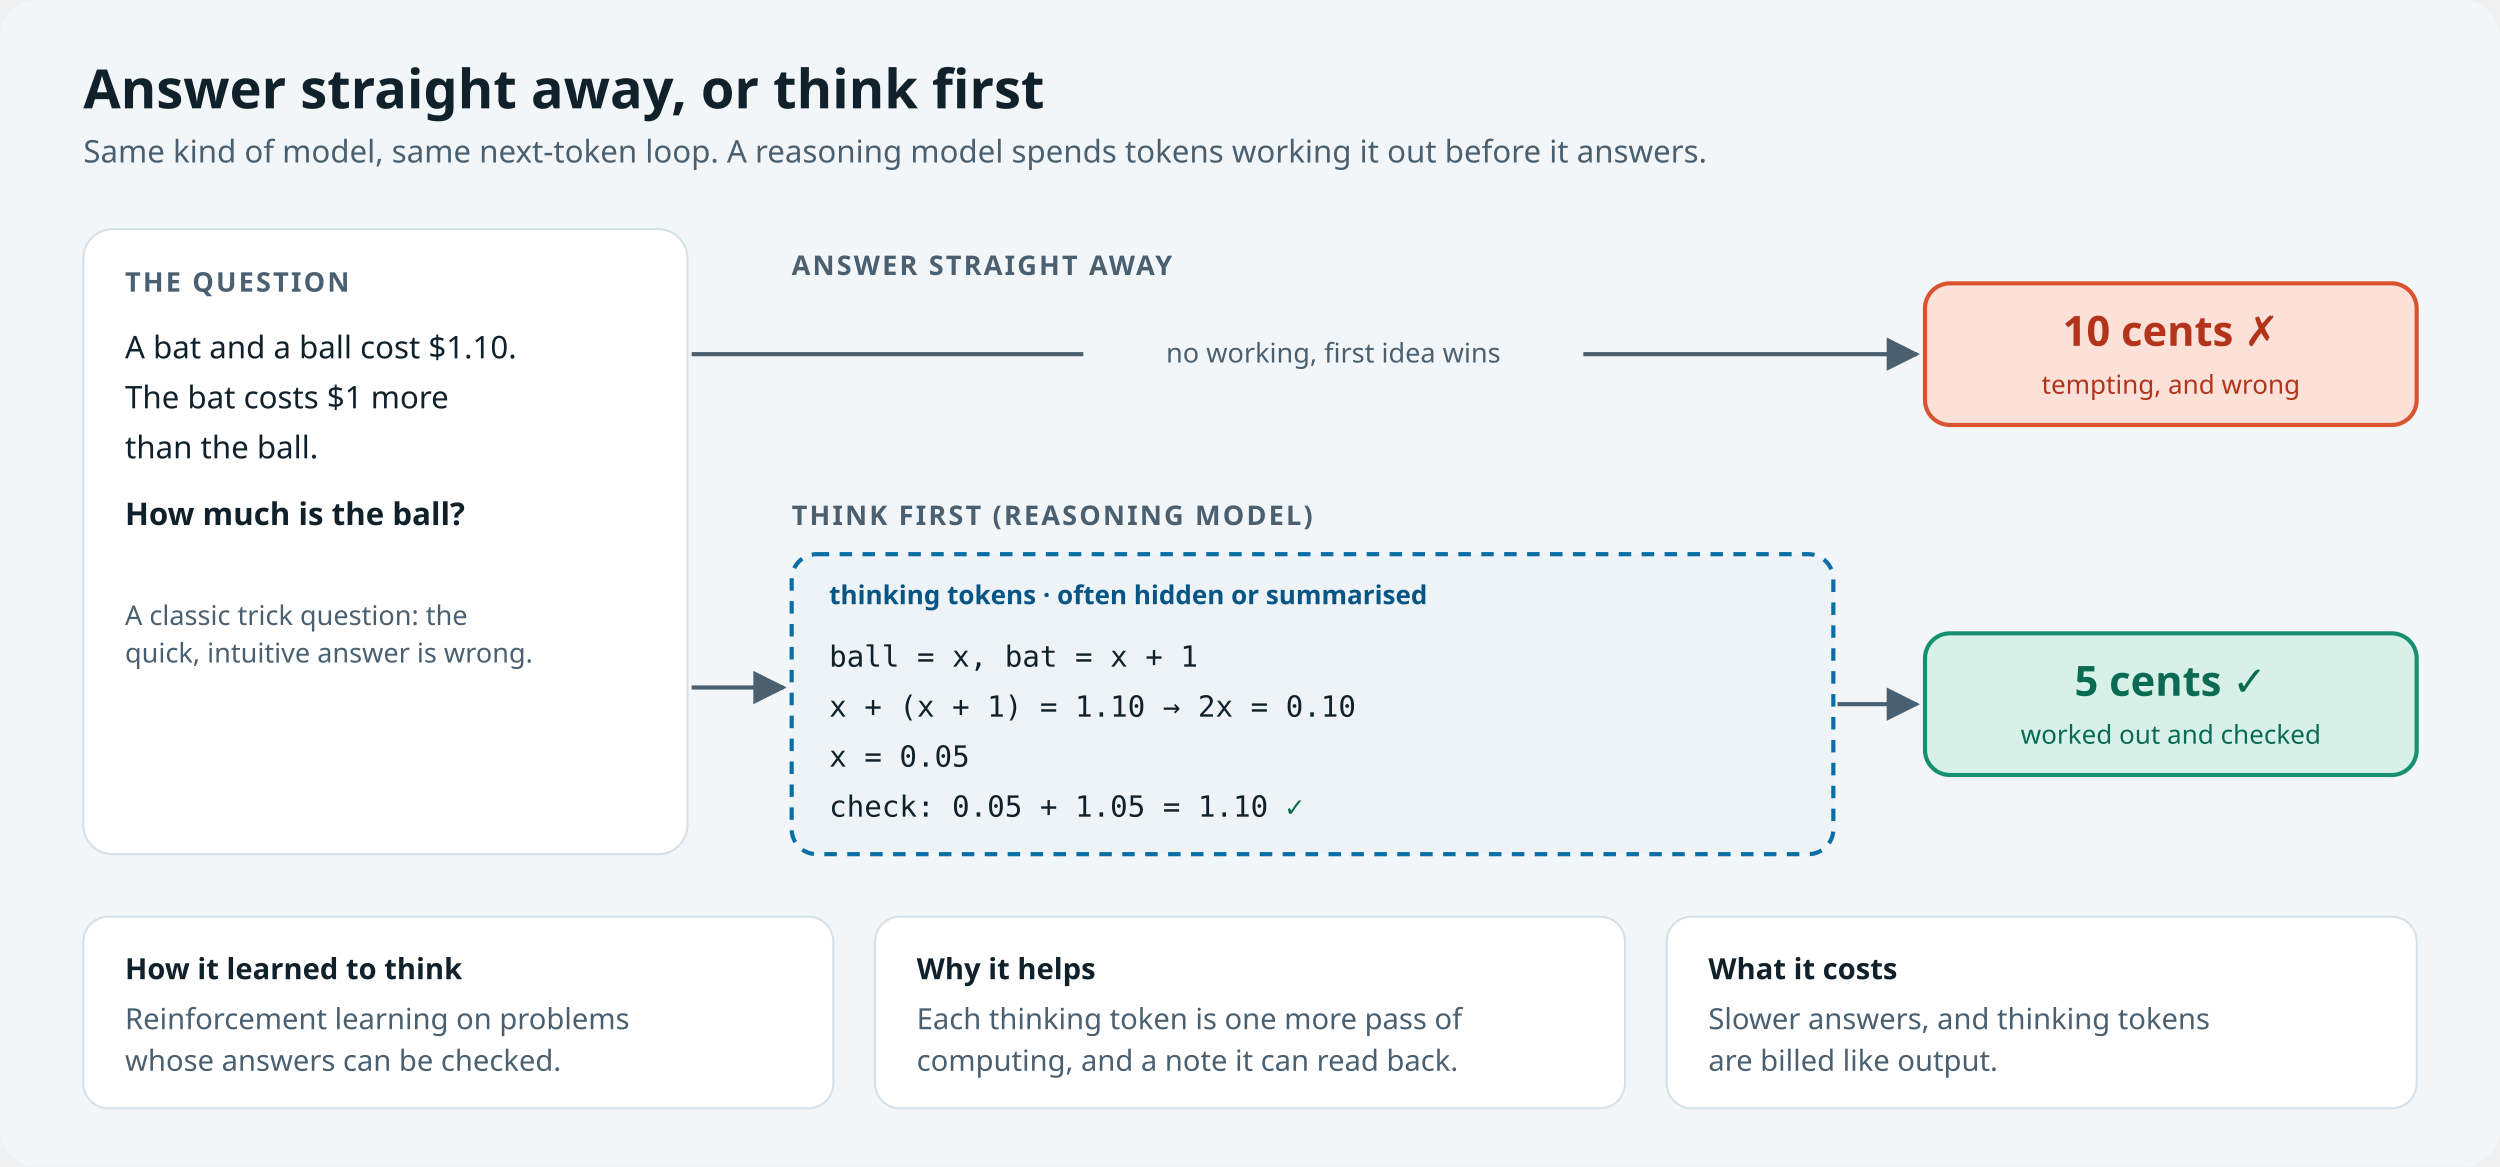
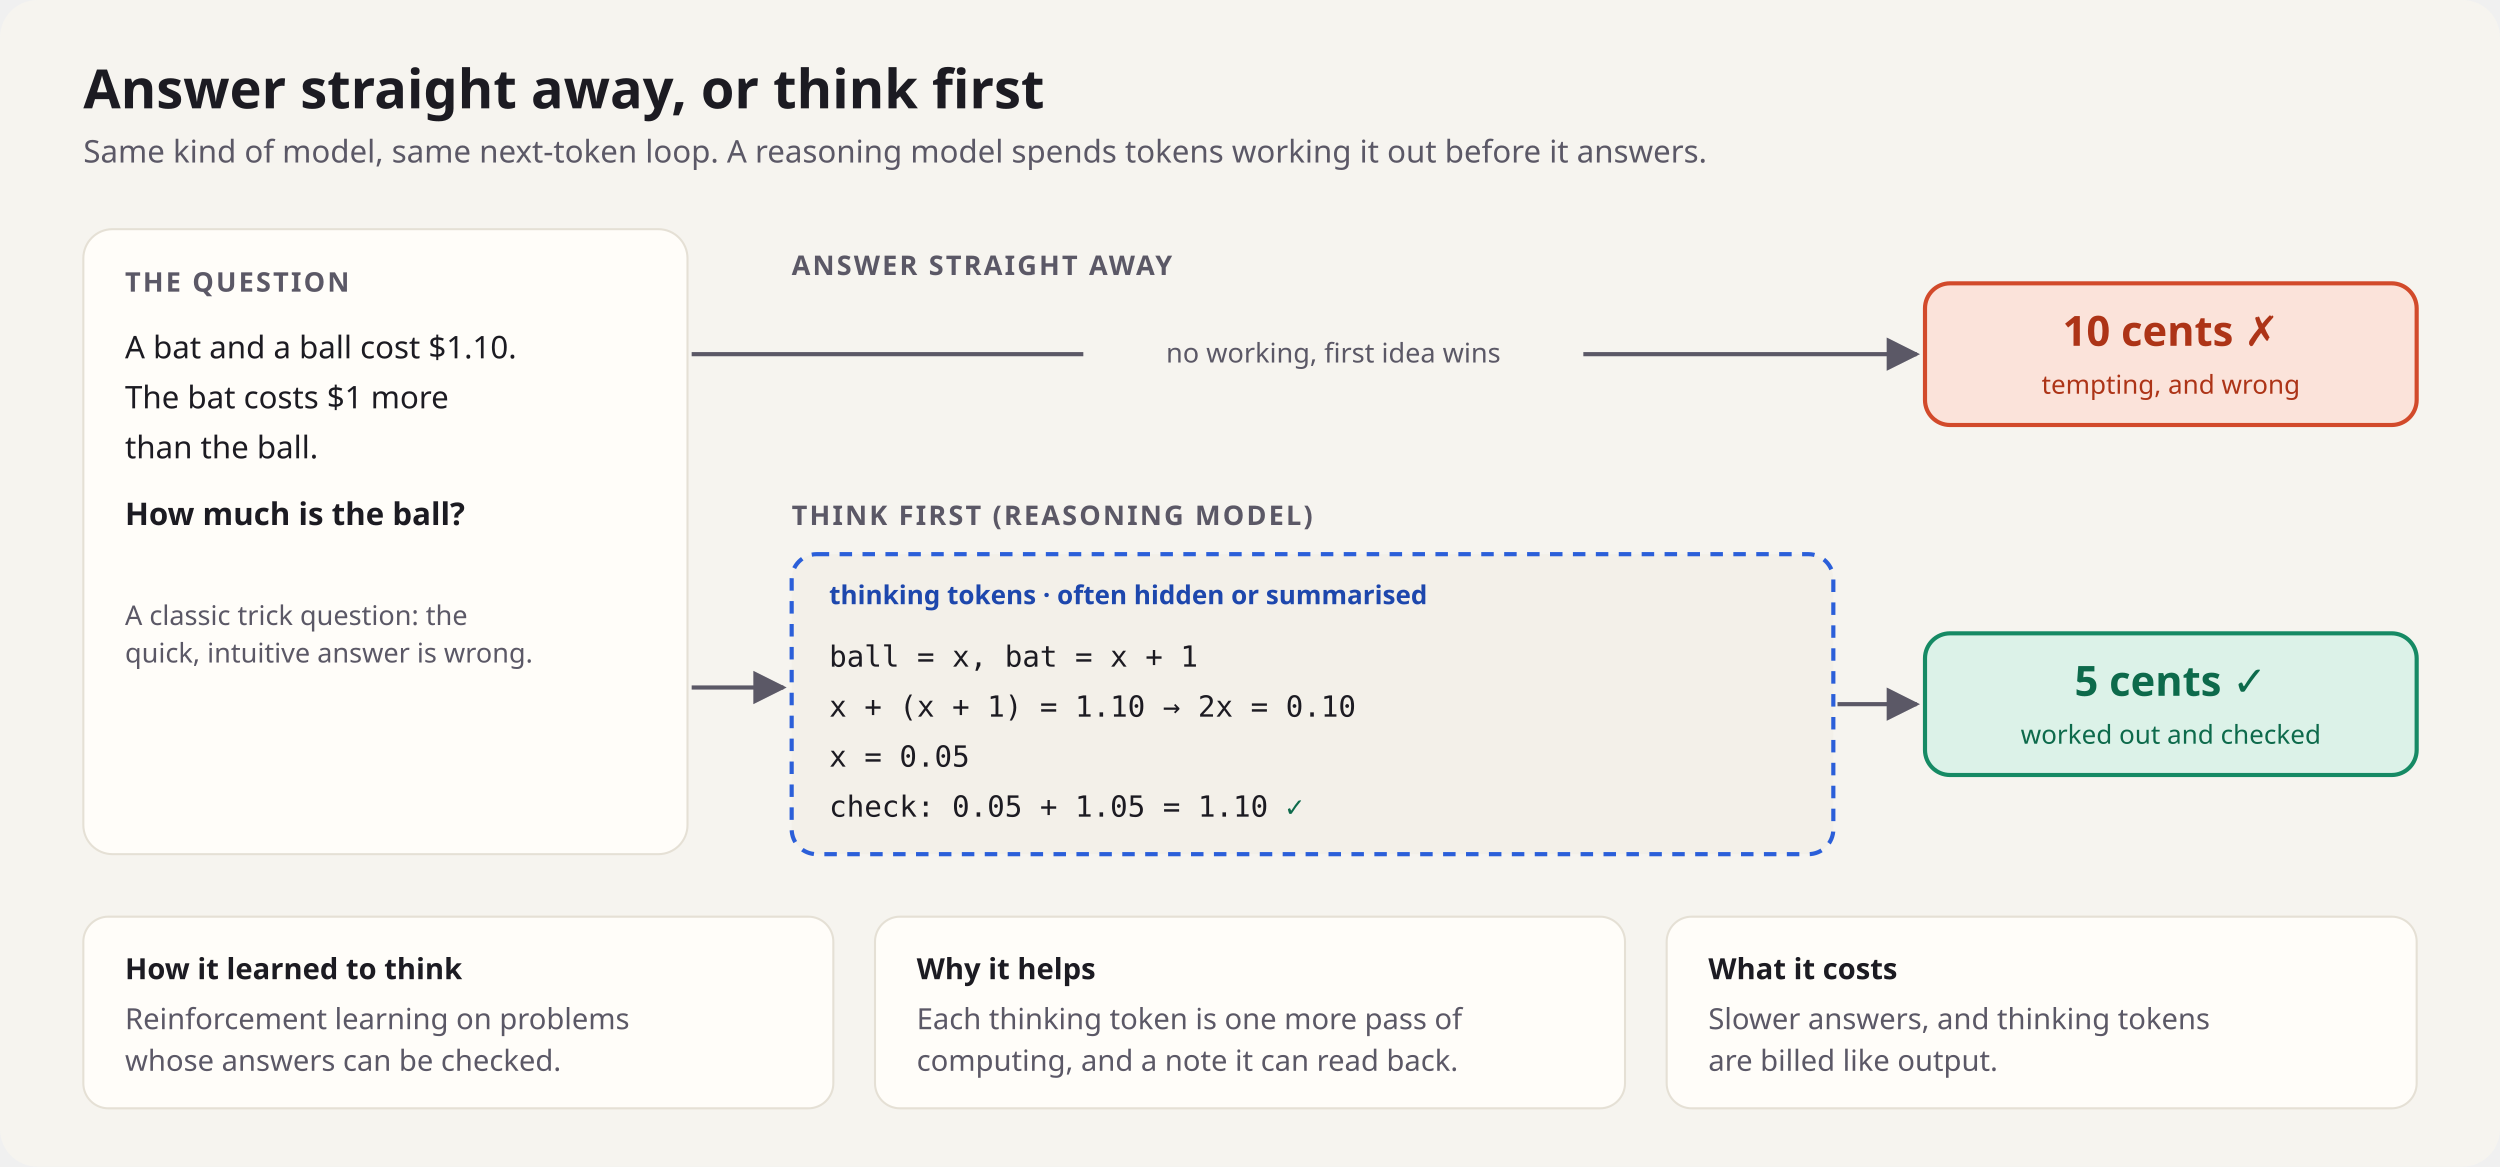
<svg xmlns="http://www.w3.org/2000/svg" viewBox="0 0 1200 560" role="img" aria-labelledby="t d" font-family="'Schibsted Grotesk', ui-sans-serif, system-ui, sans-serif">
  <style>
-     .bg{fill:#f2f6f8}.card{fill:#ffffff;stroke:#d5e0e7}.sunk{fill:#edf3f7}
-     .ink{fill:#10212b}.muted{fill:#4a6070}.onacc{fill:#ffffff}
-     .acc{fill:#0a6ea6}.accink{fill:#075585}.accsoft{fill:#ddeef9}
-     .pos{fill:#17906f}.posink{fill:#0b6b52}.possoft{fill:#d8f1e8;stroke:#17906f}
-     .neg{fill:#d9532f}.negink{fill:#b3341a}.negsoft{fill:#fbe1d8;stroke:#d9532f}
-     .heat{fill:#fbebcb;stroke:#cc8200}.heatink{fill:#8a5a00}.heatfill{fill:#cc8200}
-     .line{stroke:#4a6070;fill:none;stroke-width:2}.thin{stroke:#d5e0e7;fill:none;stroke-width:1.5}
-     .dash{stroke:#0a6ea6;fill:none;stroke-width:2;stroke-dasharray:6 5}
-     .stream{stroke:#0a6ea6;fill:none;stroke-width:14;stroke-linecap:round;opacity:.35}
-     .row{fill:#edf3f7}.hit{fill:#ddeef9;stroke:#0a6ea6}
+     .bg{fill:#f6f4ef}.card{fill:#fffdf9;stroke:#e5e0d5}.sunk{fill:#f3f0e9}
+     .ink{fill:#1c1b22}.muted{fill:#5b5866}.onacc{fill:#ffffff}
+     .acc{fill:#2b5fd9}.accink{fill:#1d47ad}.accsoft{fill:#e6edfc}
+     .pos{fill:#168a64}.posink{fill:#0d6a4b}.possoft{fill:#dcf2e8;stroke:#168a64}
+     .neg{fill:#d24a2b}.negink{fill:#ad3417}.negsoft{fill:#fbe3da;stroke:#d24a2b}
+     .heat{fill:#fcefd2;stroke:#d08a0c}.heatink{fill:#875700}.heatfill{fill:#d08a0c}
+     .line{stroke:#5b5866;fill:none;stroke-width:2}.thin{stroke:#e5e0d5;fill:none;stroke-width:1.5}
+     .dash{stroke:#2b5fd9;fill:none;stroke-width:2;stroke-dasharray:6 5}
+     .stream{stroke:#2b5fd9;fill:none;stroke-width:14;stroke-linecap:round;opacity:.35}
+     .row{fill:#f3f0e9}.hit{fill:#e6edfc;stroke:#2b5fd9}
    .mono{font-family:'JetBrains Mono',ui-monospace,Menlo,monospace}
    .head{font-size:13px;font-weight:700;letter-spacing:.08em}
-     .arrowhead{fill:#4a6070}.arrowacc{fill:#0a6ea6}
+     .arrowhead{fill:#5b5866}.arrowacc{fill:#2b5fd9}
  </style>
  <defs>
    <marker id="a" viewBox="0 0 10 10" refX="9" refY="5" markerWidth="8" markerHeight="8" orient="auto-start-reverse">
      <path d="M0 0L10 5L0 10z" class="arrowhead" />
    </marker>
  </defs>
  <rect class="bg" width="1200" height="560" rx="18" />
  <text x="40" y="52" class="ink" font-size="26" font-weight="700">Answer straight away, or think first</text>
  <text x="40" y="78" class="muted" font-size="15">Same kind of model, same next-token loop. A reasoning model spends tokens working it out before it answers.</text>
  <rect class="card" x="40" y="110" width="290" height="300" rx="14" />
  <text x="60" y="140" class="muted head">THE QUESTION</text>
  <g class="ink" font-size="15">
    <text x="60" y="172">A bat and a ball cost $1.10.</text>
    <text x="60" y="196">The bat costs $1 more</text>
    <text x="60" y="220">than the ball.</text>
    <text x="60" y="252" font-weight="700">How much is the ball?</text>
  </g>
  <text x="60" y="300" class="muted" font-size="13">A classic trick question: the</text>
  <text x="60" y="318" class="muted" font-size="13">quick, intuitive answer is wrong.</text>
  <text x="380" y="132" class="muted head">ANSWER STRAIGHT AWAY</text>
  <path class="line" d="M332 170 H920" marker-end="url(#a)" />
  <rect class="bg" x="520" y="156" width="240" height="26" />
  <text x="640" y="174" text-anchor="middle" class="muted" font-size="13">no working, first idea wins</text>
  <rect class="negsoft" x="924" y="136" width="236" height="68" rx="12" stroke-width="2" />
  <text x="1042" y="166" text-anchor="middle" class="negink" font-size="20" font-weight="700">10 cents ✗</text>
  <text x="1042" y="189" text-anchor="middle" class="negink" font-size="12.5">tempting, and wrong</text>
  <text x="380" y="252" class="muted head">THINK FIRST (REASONING MODEL)</text>
  <path class="line" d="M332 330 H376" marker-end="url(#a)" />
  <rect class="sunk" x="380" y="266" width="500" height="144" rx="12" />
  <rect x="380" y="266" width="500" height="144" rx="12" class="dash" fill="none" />
  <text x="398" y="290" class="accink" font-size="12.5" font-weight="700">thinking tokens · often hidden or summarised</text>
  <g class="ink mono" font-size="14">
    <text x="398" y="320">ball = x, bat = x + 1</text>
    <text x="398" y="344">x + (x + 1) = 1.10 → 2x = 0.10</text>
    <text x="398" y="368">x = 0.05</text>
    <text x="398" y="392">check: 0.05 + 1.05 = 1.10 <tspan class="posink" font-weight="700">✓</tspan>
    </text>
  </g>
  <path class="line" d="M882 338 H920" marker-end="url(#a)" />
  <rect class="possoft" x="924" y="304" width="236" height="68" rx="12" stroke-width="2" />
  <text x="1042" y="334" text-anchor="middle" class="posink" font-size="20" font-weight="700">5 cents ✓</text>
  <text x="1042" y="357" text-anchor="middle" class="posink" font-size="12.5">worked out and checked</text>
  <g font-size="14">
    <rect class="card" x="40" y="440" width="360" height="92" rx="12" />
    <text x="60" y="470" class="ink" font-weight="700">How it learned to think</text>
    <text x="60" y="494" class="muted">Reinforcement learning on problems</text>
    <text x="60" y="514" class="muted">whose answers can be checked.</text>
    <rect class="card" x="420" y="440" width="360" height="92" rx="12" />
    <text x="440" y="470" class="ink" font-weight="700">Why it helps</text>
    <text x="440" y="494" class="muted">Each thinking token is one more pass of</text>
    <text x="440" y="514" class="muted">computing, and a note it can read back.</text>
    <rect class="card" x="800" y="440" width="360" height="92" rx="12" />
    <text x="820" y="470" class="ink" font-weight="700">What it costs</text>
    <text x="820" y="494" class="muted">Slower answers, and thinking tokens</text>
    <text x="820" y="514" class="muted">are billed like output.</text>
  </g>
</svg>
